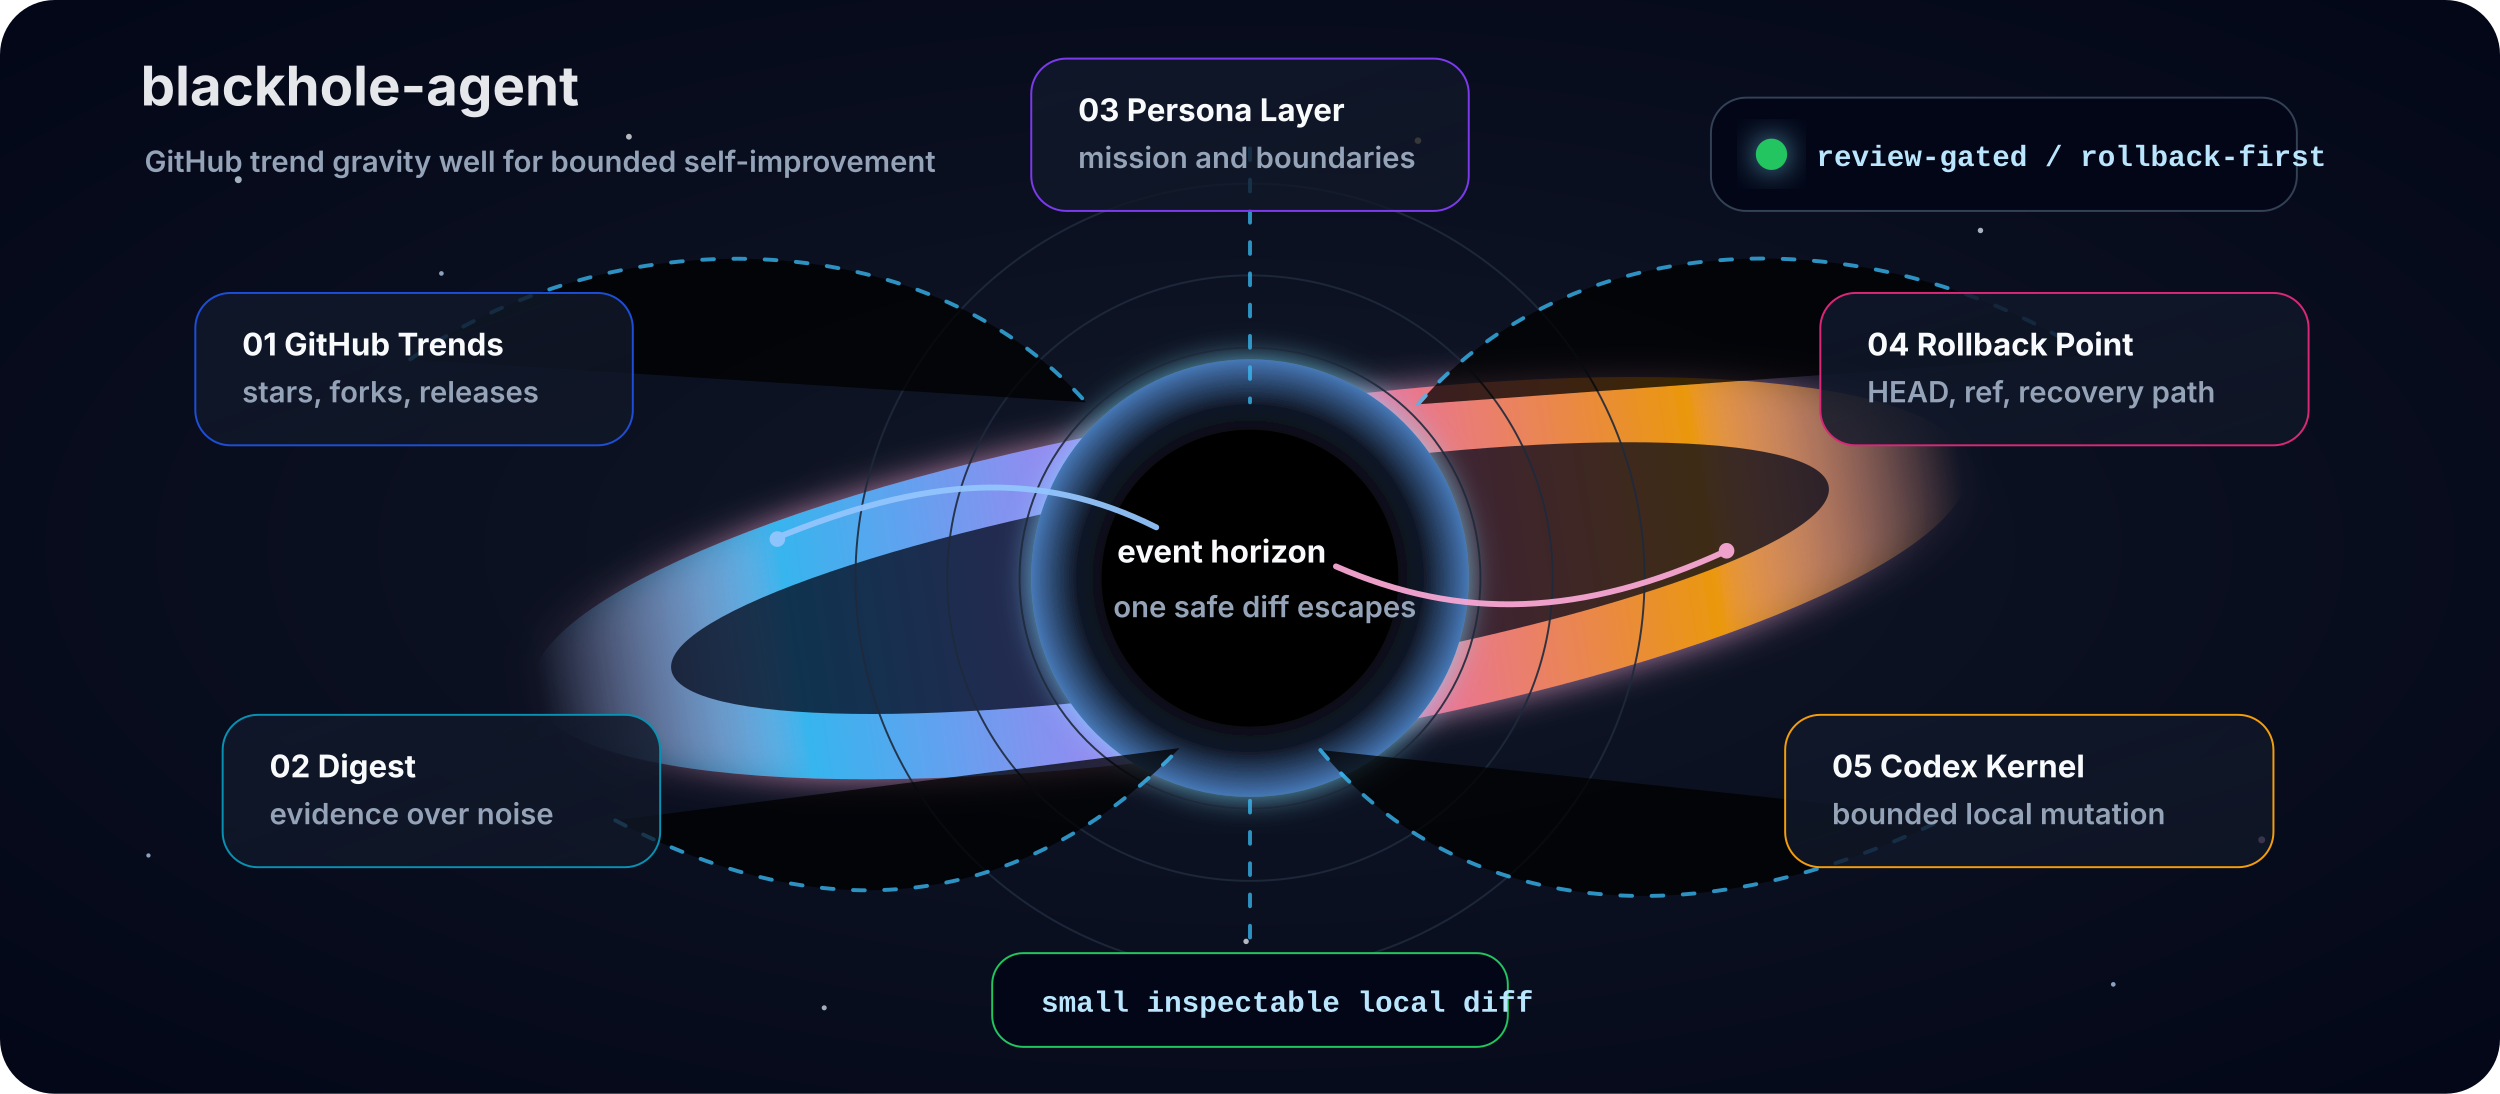
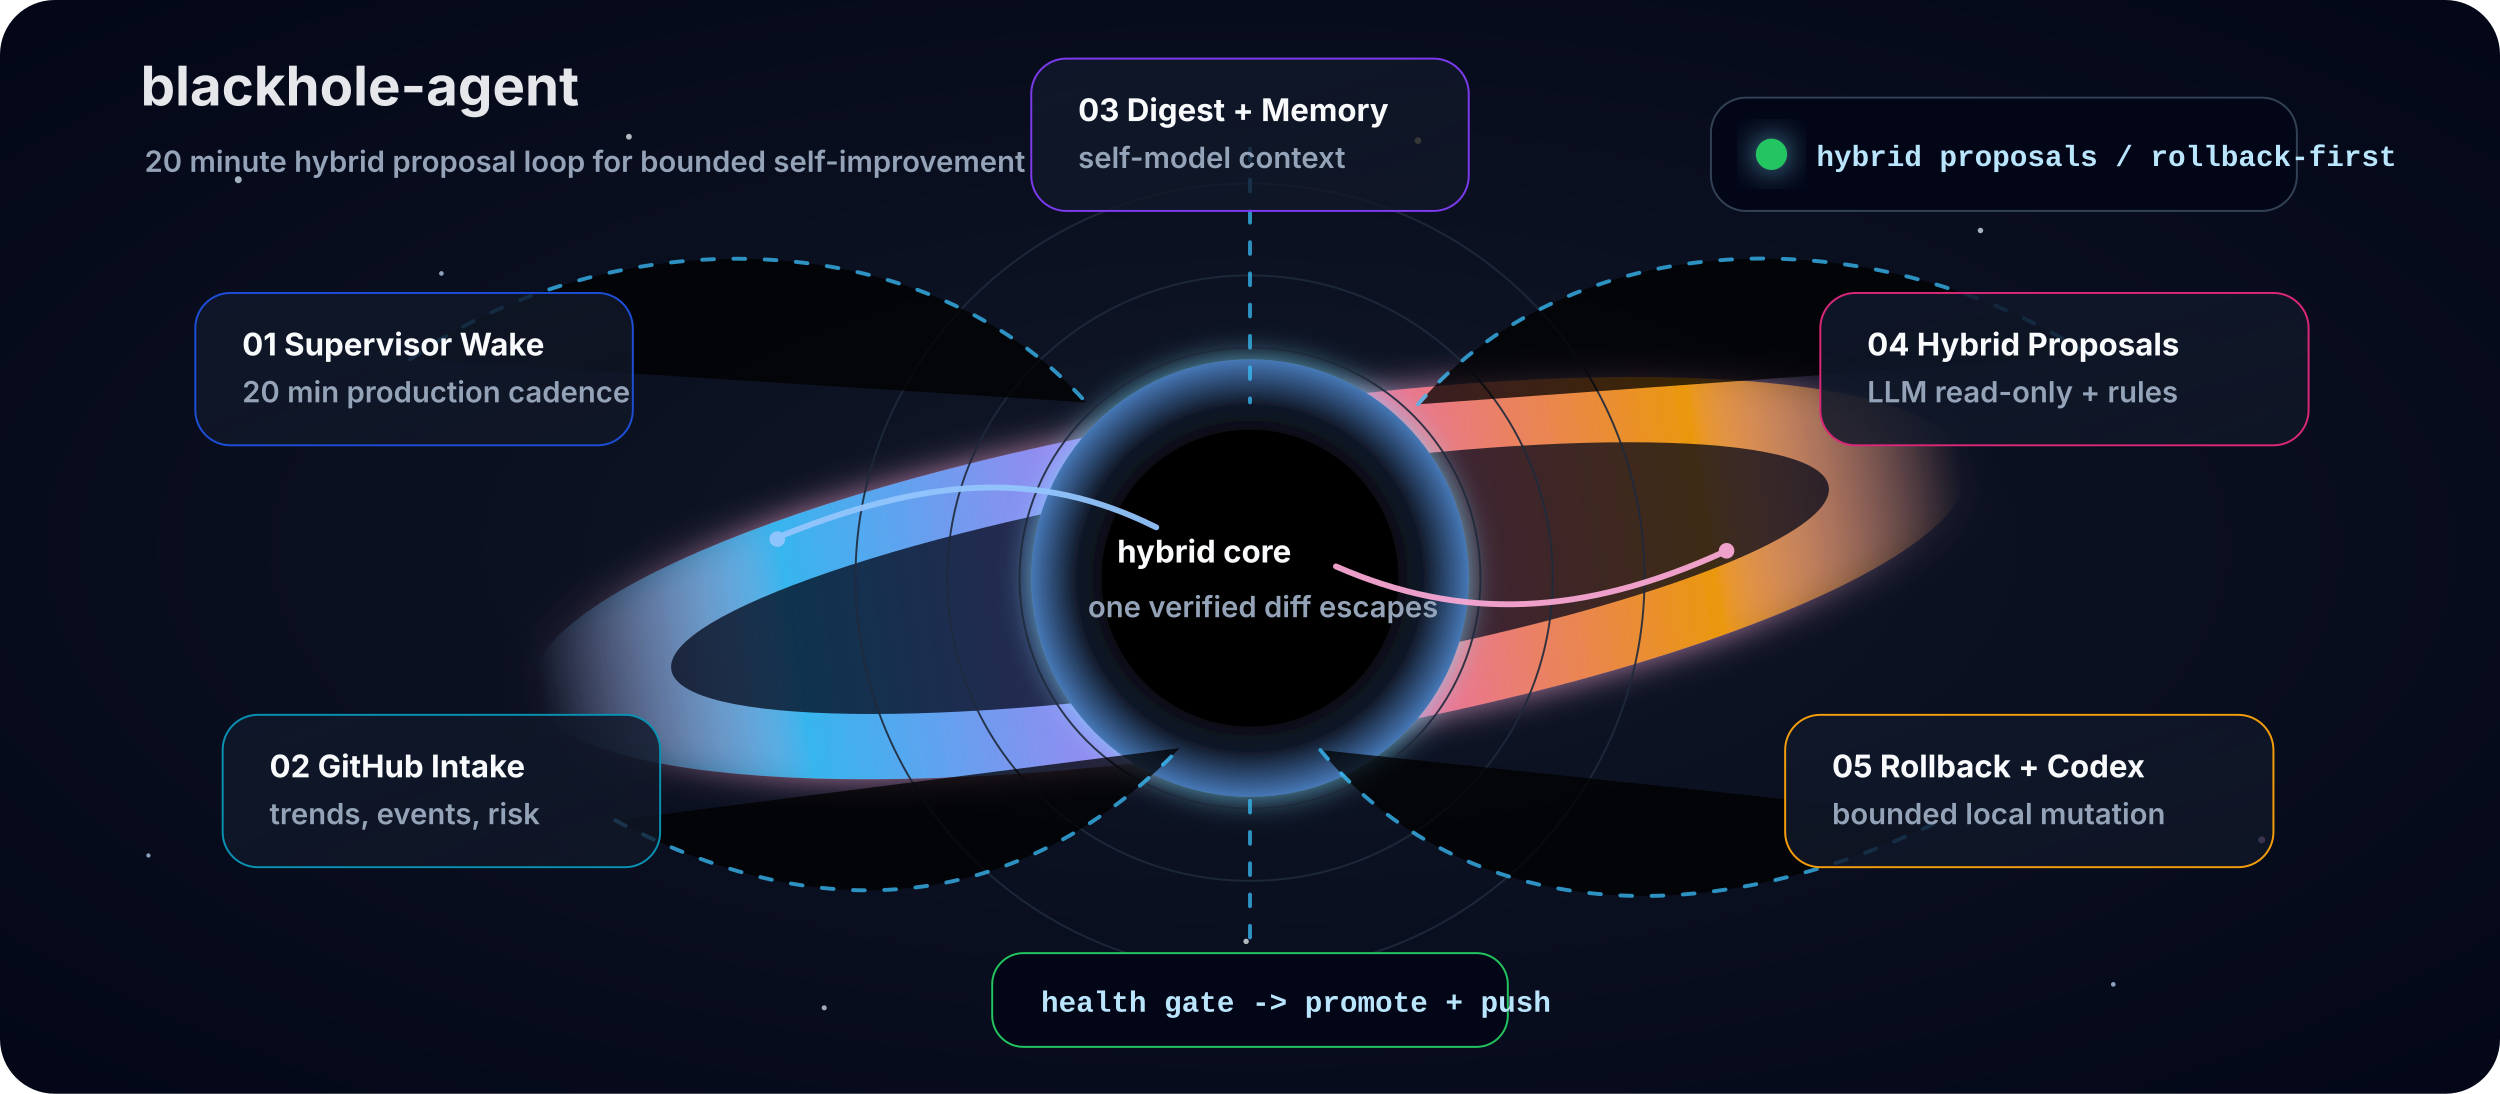
<svg xmlns="http://www.w3.org/2000/svg" width="1280" height="560" viewBox="0 0 1280 560" role="img" aria-labelledby="title desc">
  <defs>
    <radialGradient id="space" cx="50%" cy="50%" r="72%">
      <stop offset="0%" stop-color="#111827" />
      <stop offset="45%" stop-color="#0b1020" />
      <stop offset="100%" stop-color="#020617" />
    </radialGradient>
    <radialGradient id="core" cx="50%" cy="50%" r="55%">
      <stop offset="0%" stop-color="#000000" />
      <stop offset="52%" stop-color="#010409" />
      <stop offset="72%" stop-color="#101827" />
      <stop offset="100%" stop-color="#60a5fa" />
    </radialGradient>
    <linearGradient id="disk" x1="0%" y1="0%" x2="100%" y2="0%">
      <stop offset="0%" stop-color="#38bdf8" stop-opacity="0" />
      <stop offset="18%" stop-color="#38bdf8" />
      <stop offset="40%" stop-color="#a78bfa" />
      <stop offset="58%" stop-color="#f472b6" />
      <stop offset="82%" stop-color="#f59e0b" />
      <stop offset="100%" stop-color="#f59e0b" stop-opacity="0" />
    </linearGradient>
    <linearGradient id="panel" x1="0%" y1="0%" x2="100%" y2="100%">
      <stop offset="0%" stop-color="#0f172a" stop-opacity="0.92" />
      <stop offset="100%" stop-color="#111827" stop-opacity="0.72" />
    </linearGradient>
    <filter id="glow" x="-60%" y="-60%" width="220%" height="220%">
      <feGaussianBlur stdDeviation="8" result="blur" />
      <feColorMatrix in="blur" type="matrix" values="0 0 0 0 0.22 0 0 0 0 0.75 0 0 0 0 1 0 0 0 0.75 0" result="blue" />
      <feMerge>
        <feMergeNode in="blue" />
        <feMergeNode in="SourceGraphic" />
      </feMerge>
    </filter>
    <filter id="hotGlow" x="-80%" y="-80%" width="260%" height="260%">
      <feGaussianBlur stdDeviation="10" result="blur" />
      <feColorMatrix in="blur" type="matrix" values="0 0 0 0 1 0 0 0 0 0.42 0 0 0 0 0.72 0 0 0 0.72 0" result="pink" />
      <feMerge>
        <feMergeNode in="pink" />
        <feMergeNode in="SourceGraphic" />
      </feMerge>
    </filter>
    <style>
      .label { fill: #e5e7eb; font: 700 28px ui-sans-serif, system-ui, -apple-system, BlinkMacSystemFont, "Segoe UI", sans-serif; }
      .micro { fill: #94a3b8; font: 600 15px ui-sans-serif, system-ui, -apple-system, BlinkMacSystemFont, "Segoe UI", sans-serif; }
      .node { fill: #f8fafc; font: 700 16px ui-sans-serif, system-ui, -apple-system, BlinkMacSystemFont, "Segoe UI", sans-serif; }
      .code { fill: #bae6fd; font: 700 15px ui-monospace, SFMono-Regular, Consolas, "Liberation Mono", monospace; }
      .edge { stroke: #38bdf8; stroke-width: 2; stroke-linecap: round; stroke-dasharray: 6 10; opacity: 0.75; }
      .ring { fill: none; stroke: #1e293b; stroke-width: 1; opacity: 0.9; }
    </style>
  </defs>
  <rect width="1280" height="560" rx="28" fill="url(#space)" />
  <g opacity="0.72">
    <circle cx="122" cy="92" r="1.8" fill="#e0f2fe" />
    <circle cx="226" cy="140" r="1.2" fill="#bfdbfe" />
    <circle cx="322" cy="70" r="1.5" fill="#f8fafc" />
    <circle cx="422" cy="516" r="1.3" fill="#dbeafe" />
    <circle cx="726" cy="72" r="1.7" fill="#fde68a" />
    <circle cx="1014" cy="118" r="1.4" fill="#e0f2fe" />
    <circle cx="1158" cy="430" r="1.8" fill="#f0abfc" />
    <circle cx="1082" cy="504" r="1.2" fill="#bfdbfe" />
    <circle cx="638" cy="482" r="1.4" fill="#f8fafc" />
    <circle cx="76" cy="438" r="1.1" fill="#bfdbfe" />
  </g>
  <g transform="translate(72 54)">
    <text class="label" x="0" y="0">blackhole-agent</text>
-     <text class="micro" x="2" y="34">GitHub trend gravity well for bounded self-improvement</text>
+     <text class="micro" x="2" y="34">20 minute hybrid proposal loop for bounded self-improvement</text>
  </g>
  <g transform="translate(876 50)">
    <rect width="300" height="58" rx="18" fill="#020617" stroke="#334155" />
    <circle cx="31" cy="29" r="8" fill="#22c55e" filter="url(#glow)" />
-     <text class="code" x="54" y="35">review-gated / rollback-first</text>
+     <text class="code" x="54" y="35">hybrid proposals / rollback-first</text>
  </g>
  <g transform="translate(640 296)">
    <ellipse rx="372" ry="86" fill="url(#disk)" opacity="0.95" filter="url(#hotGlow)" transform="rotate(-9)" />
    <ellipse rx="300" ry="52" fill="#020617" opacity="0.74" transform="rotate(-9)" />
    <circle r="112" fill="url(#core)" filter="url(#glow)" />
    <circle r="76" fill="#000000" />
    <circle r="118" class="ring" />
    <circle r="155" class="ring" />
    <circle r="202" class="ring" />
-     <text class="node" x="-68" y="-8">event horizon</text>
-     <text class="micro" x="-70" y="20">one safe diff escapes</text>
+     <text class="node" x="-68" y="-8">hybrid core</text>
+     <text class="micro" x="-83" y="20">one verified diff escapes</text>
  </g>
  <path class="edge" d="M210 184 C312 112, 472 112, 556 206" />
  <path class="edge" d="M315 420 C442 488, 540 450, 604 383" />
  <path class="edge" d="M726 207 C810 110, 966 114, 1070 182" />
  <path class="edge" d="M676 384 C740 462, 856 488, 998 418" />
  <path class="edge" d="M640 76 C640 140, 640 170, 640 206" />
  <path class="edge" d="M640 410 C640 452, 640 482, 640 510" />
  <g transform="translate(100 150)">
    <rect width="224" height="78" rx="18" fill="url(#panel)" stroke="#1d4ed8" />
-     <text class="node" x="24" y="32">01 GitHub Trends</text>
-     <text class="micro" x="24" y="56">stars, forks, releases</text>
+     <text class="node" x="24" y="32">01 Supervisor Wake</text>
+     <text class="micro" x="24" y="56">20 min production cadence</text>
  </g>
  <g transform="translate(114 366)">
    <rect width="224" height="78" rx="18" fill="url(#panel)" stroke="#0891b2" />
-     <text class="node" x="24" y="32">02 Digest</text>
-     <text class="micro" x="24" y="56">evidence over noise</text>
+     <text class="node" x="24" y="32">02 GitHub Intake</text>
+     <text class="micro" x="24" y="56">trends, events, risk</text>
  </g>
  <g transform="translate(528 30)">
    <rect width="224" height="78" rx="18" fill="url(#panel)" stroke="#7c3aed" />
-     <text class="node" x="24" y="32">03 Persona Layer</text>
-     <text class="micro" x="24" y="56">mission and boundaries</text>
+     <text class="node" x="24" y="32">03 Digest + Memory</text>
+     <text class="micro" x="24" y="56">self-model context</text>
  </g>
  <g transform="translate(932 150)">
    <rect width="250" height="78" rx="18" fill="url(#panel)" stroke="#db2777" />
-     <text class="node" x="24" y="32">04 Rollback Point</text>
-     <text class="micro" x="24" y="56">HEAD, ref, recovery path</text>
+     <text class="node" x="24" y="32">04 Hybrid Proposals</text>
+     <text class="micro" x="24" y="56">LLM read-only + rules</text>
  </g>
  <g transform="translate(914 366)">
    <rect width="250" height="78" rx="18" fill="url(#panel)" stroke="#f59e0b" />
-     <text class="node" x="24" y="32">05 Codex Kernel</text>
+     <text class="node" x="24" y="32">05 Rollback + Codex</text>
    <text class="micro" x="24" y="56">bounded local mutation</text>
  </g>
  <g transform="translate(508 488)">
    <rect width="264" height="48" rx="16" fill="#020617" stroke="#22c55e" />
-     <text class="code" x="25" y="30">small inspectable local diff</text>
+     <text class="code" x="25" y="30">health gate -&gt; promote + push</text>
  </g>
  <g opacity="0.94">
    <path d="M396 276 C474 244, 532 240, 592 270" fill="none" stroke="#93c5fd" stroke-width="3" stroke-linecap="round" />
    <path d="M884 282 C810 316, 748 318, 684 290" fill="none" stroke="#f9a8d4" stroke-width="3" stroke-linecap="round" />
    <circle cx="398" cy="276" r="4" fill="#93c5fd" />
    <circle cx="884" cy="282" r="4" fill="#f9a8d4" />
  </g>
</svg>
